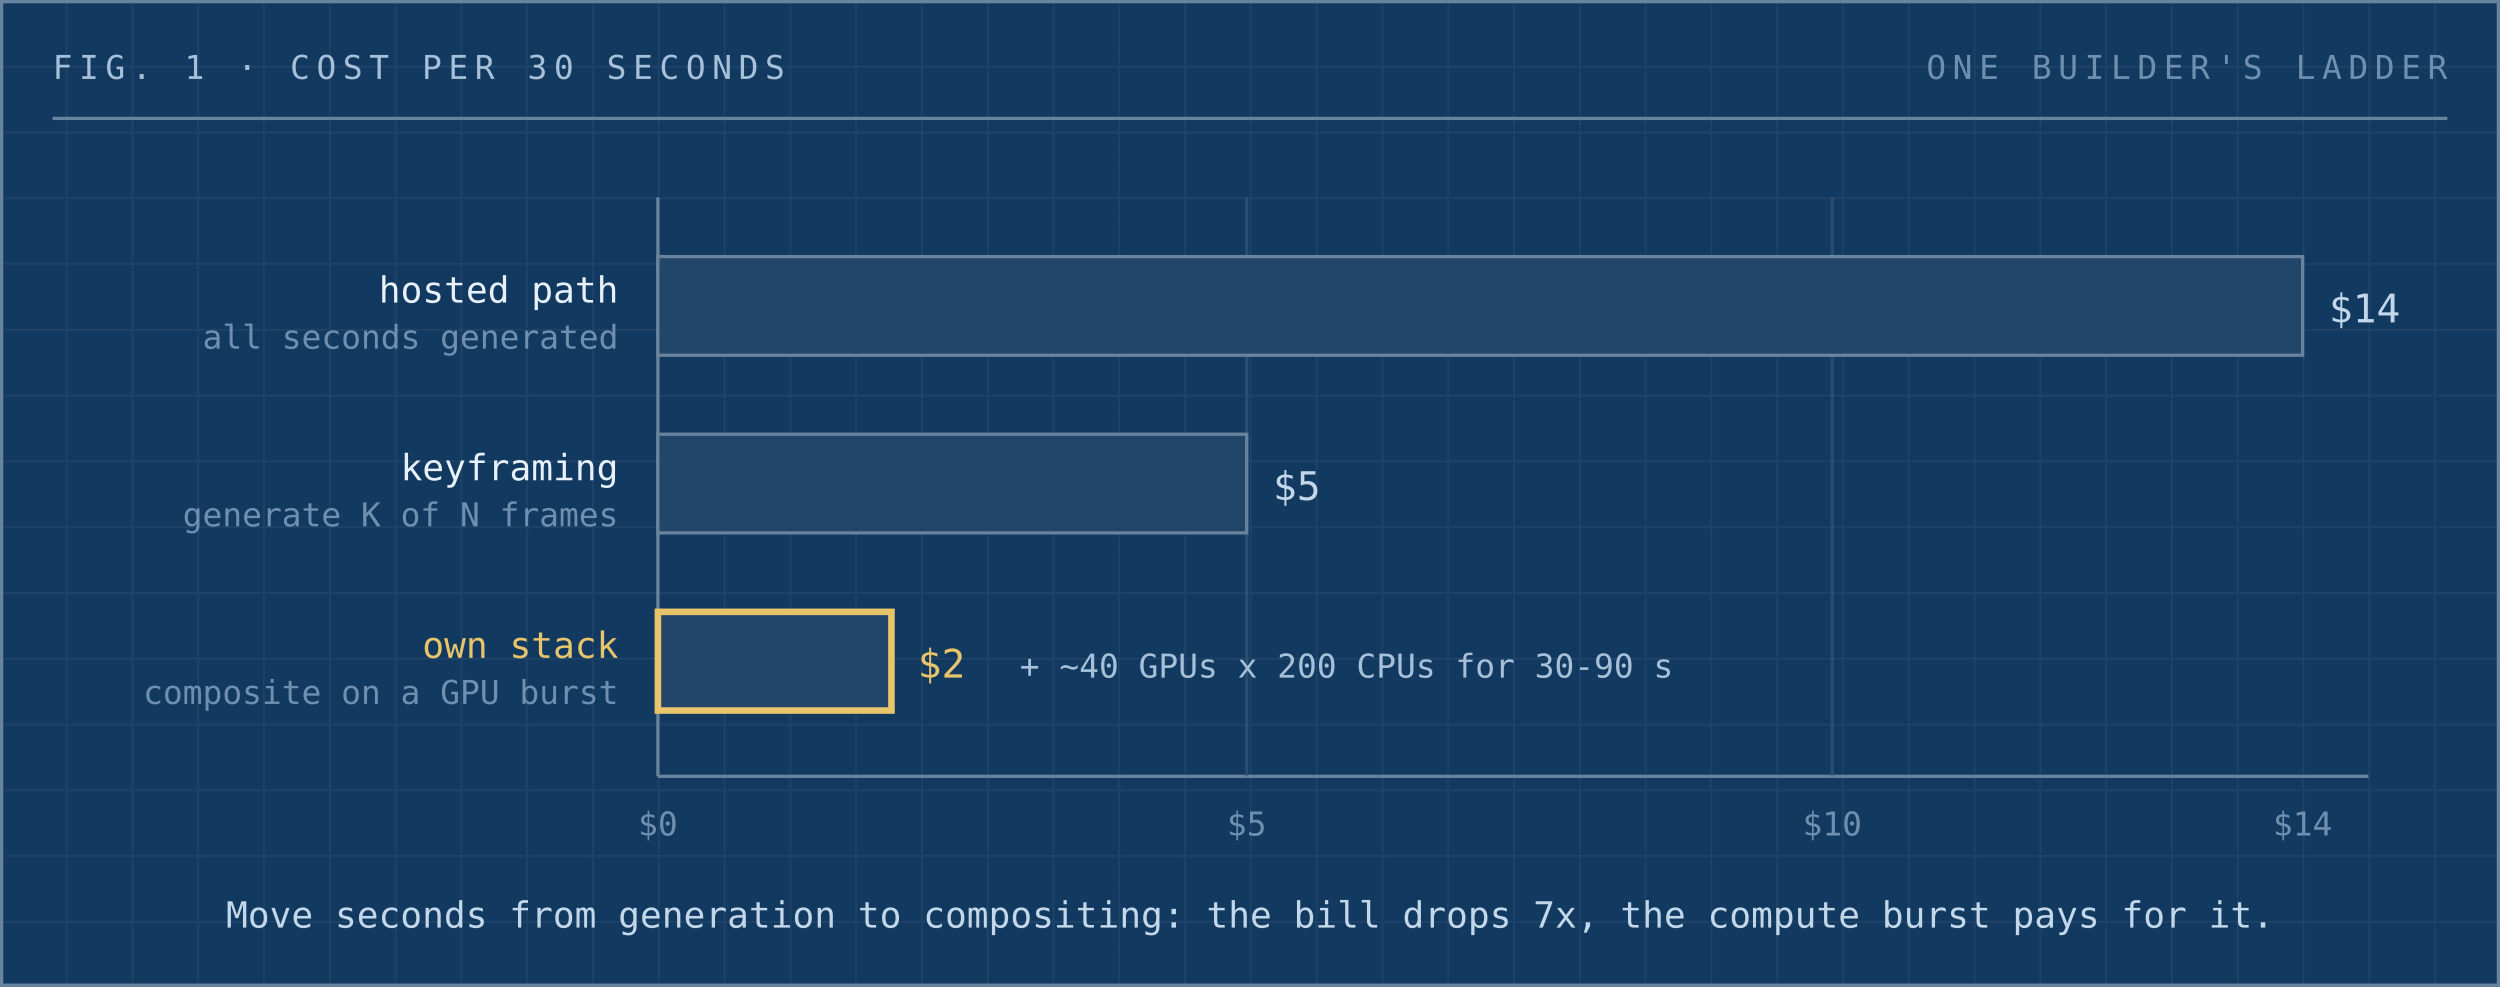
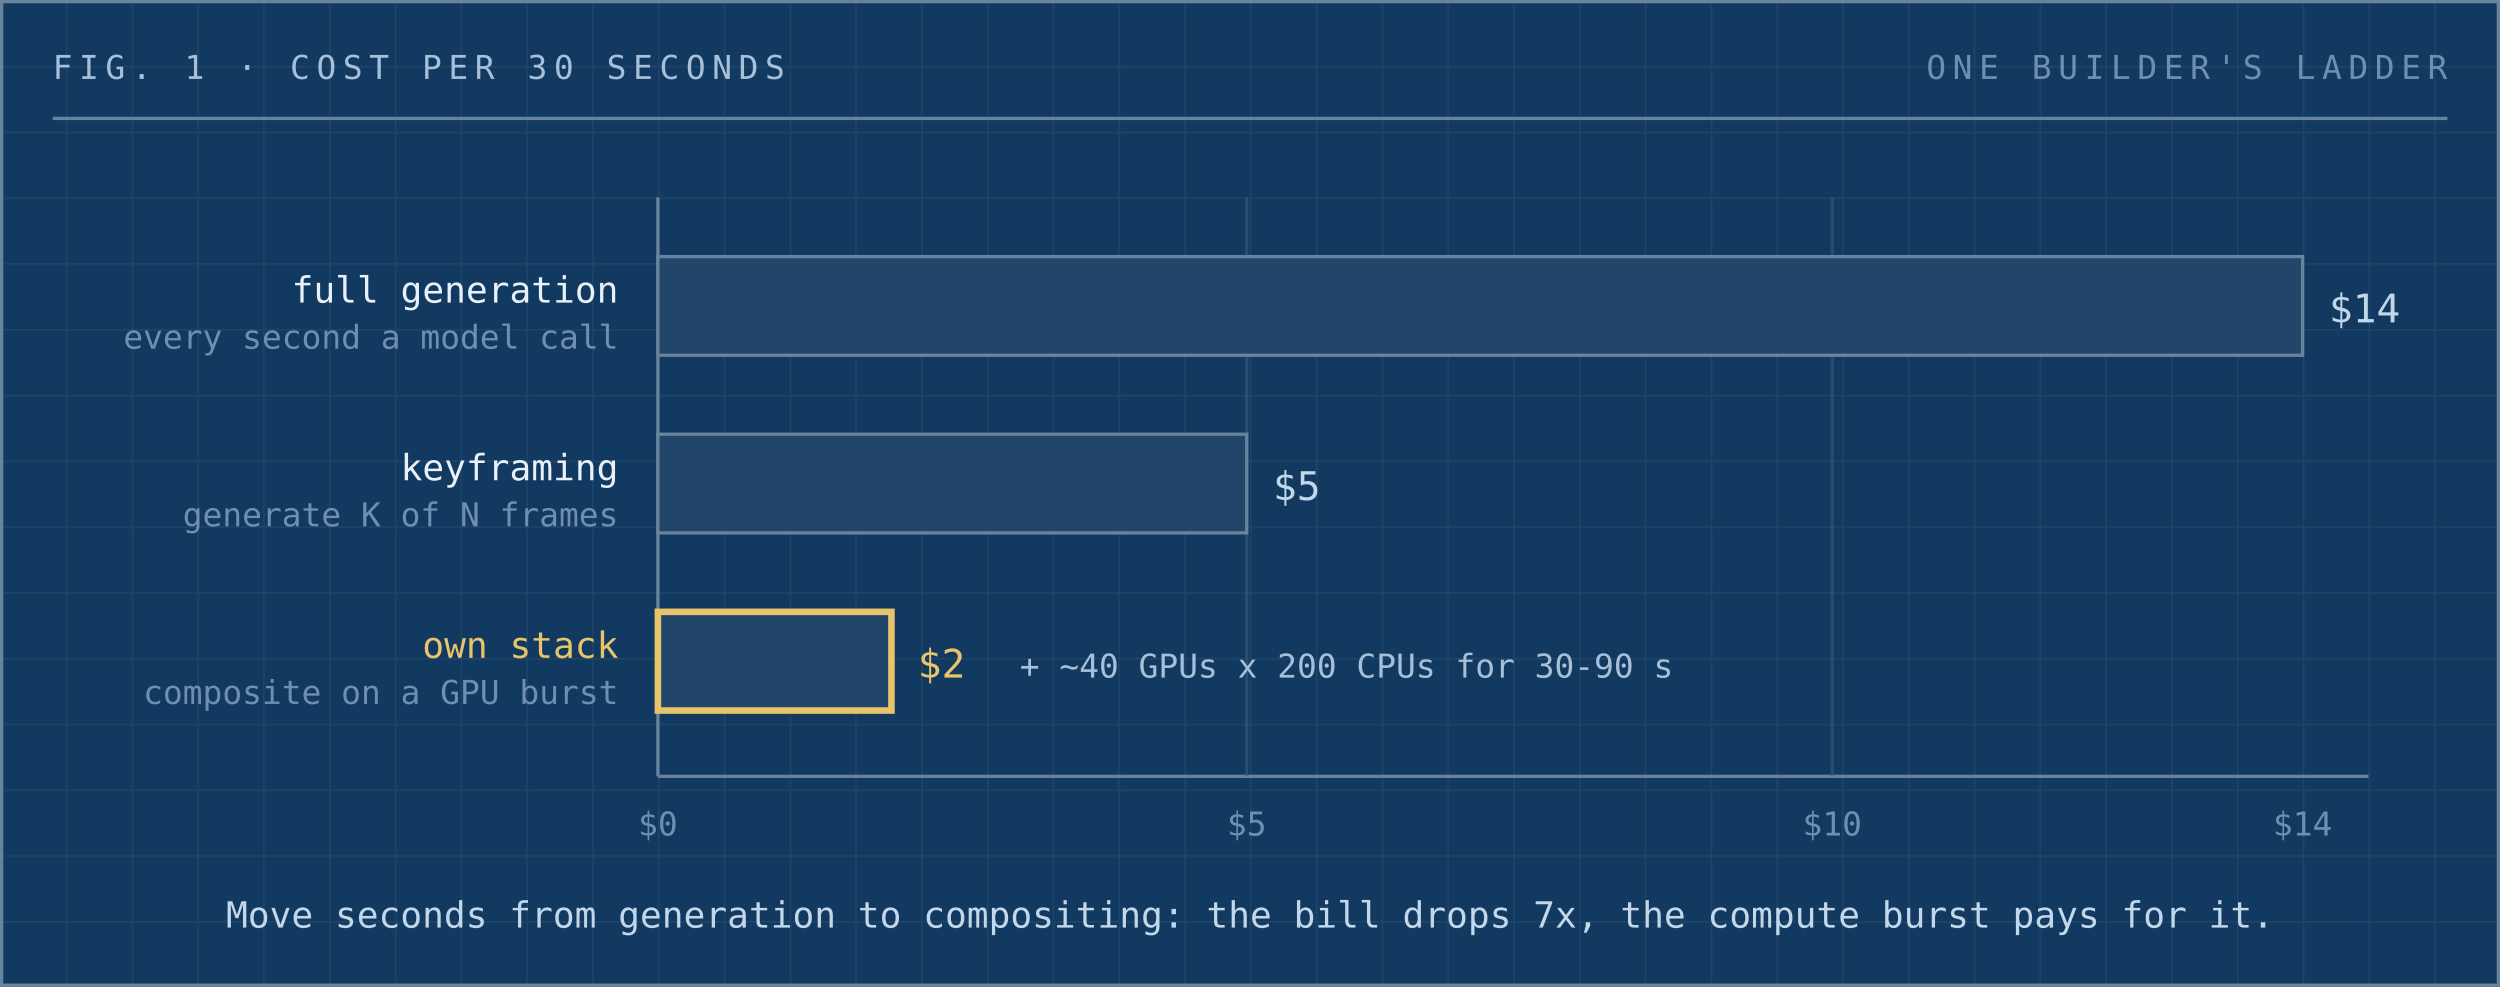
<svg xmlns="http://www.w3.org/2000/svg" viewBox="0 0 760 300" style="width:100%;height:auto;max-width:760px;display:block" font-family="ui-monospace, SFMono-Regular, Menlo, monospace">
  <defs>
    <pattern id="grid" width="20" height="20" patternUnits="userSpaceOnUse">
      <path d="M20 0 H0 V20" fill="none" stroke="#385a7b" stroke-opacity="0.35" stroke-width="1" />
    </pattern>
  </defs>
  <rect width="760" height="300" fill="#12395f" />
  <rect width="760" height="300" fill="url(#grid)" />
  <rect x="0.5" y="0.5" width="759" height="299" fill="none" stroke="#68839d" />
  <text x="16" y="24" fill="#a7c0d9" font-size="10" letter-spacing="2">FIG. 1 · COST PER 30 SECONDS</text>
  <text x="744" y="24" fill="#6f8fb0" font-size="10" letter-spacing="2" text-anchor="end">ONE BUILDER'S LADDER</text>
  <line x1="16" y1="36" x2="744" y2="36" stroke="#68839d" />
  <line x1="200" y1="60" x2="200" y2="236" stroke="#68839d" />
  <line x1="200" y1="236" x2="720" y2="236" stroke="#68839d" />
  <text x="200" y="254" fill="#6f8fb0" font-size="10" text-anchor="middle">$0</text>
  <text x="379" y="254" fill="#6f8fb0" font-size="10" text-anchor="middle">$5</text>
  <text x="557" y="254" fill="#6f8fb0" font-size="10" text-anchor="middle">$10</text>
  <text x="700" y="254" fill="#6f8fb0" font-size="10" text-anchor="middle">$14</text>
  <line x1="379" y1="60" x2="379" y2="236" stroke="#385a7b" stroke-opacity="0.6" />
  <line x1="557" y1="60" x2="557" y2="236" stroke="#385a7b" stroke-opacity="0.6" />
-   <text x="188" y="92" fill="#e8f1fa" font-size="11" text-anchor="end">hosted path</text>
-   <text x="188" y="106" fill="#6f8fb0" font-size="10" text-anchor="end">all seconds generated</text>
+   <text x="188" y="92" fill="#e8f1fa" font-size="11" text-anchor="end">full generation</text>
+   <text x="188" y="106" fill="#6f8fb0" font-size="10" text-anchor="end">every second a model call</text>
  <rect x="200" y="78" width="500" height="30" fill="#21466a" stroke="#68839d" />
  <text x="708" y="98" fill="#c3d7ea" font-size="12">$14</text>
  <text x="188" y="146" fill="#e8f1fa" font-size="11" text-anchor="end">keyframing</text>
  <text x="188" y="160" fill="#6f8fb0" font-size="10" text-anchor="end">generate K of N frames</text>
  <rect x="200" y="132" width="179" height="30" fill="#21466a" stroke="#68839d" />
  <text x="387" y="152" fill="#c3d7ea" font-size="12">$5</text>
  <text x="188" y="200" fill="#e8c56a" font-size="11" text-anchor="end">own stack</text>
  <text x="188" y="214" fill="#6f8fb0" font-size="10" text-anchor="end">composite on a GPU burst</text>
  <rect x="200" y="186" width="71" height="30" fill="#21466a" stroke="#e8c56a" stroke-width="2" />
  <text x="279" y="206" fill="#e8c56a" font-size="12">$2</text>
  <text x="310" y="206" fill="#a7c0d9" font-size="10">+ ~40 GPUs x 200 CPUs for 30-90 s</text>
  <text x="380" y="282" fill="#c3d7ea" font-size="11" text-anchor="middle">Move seconds from generation to compositing: the bill drops 7x, the compute burst pays for it.</text>
</svg>
